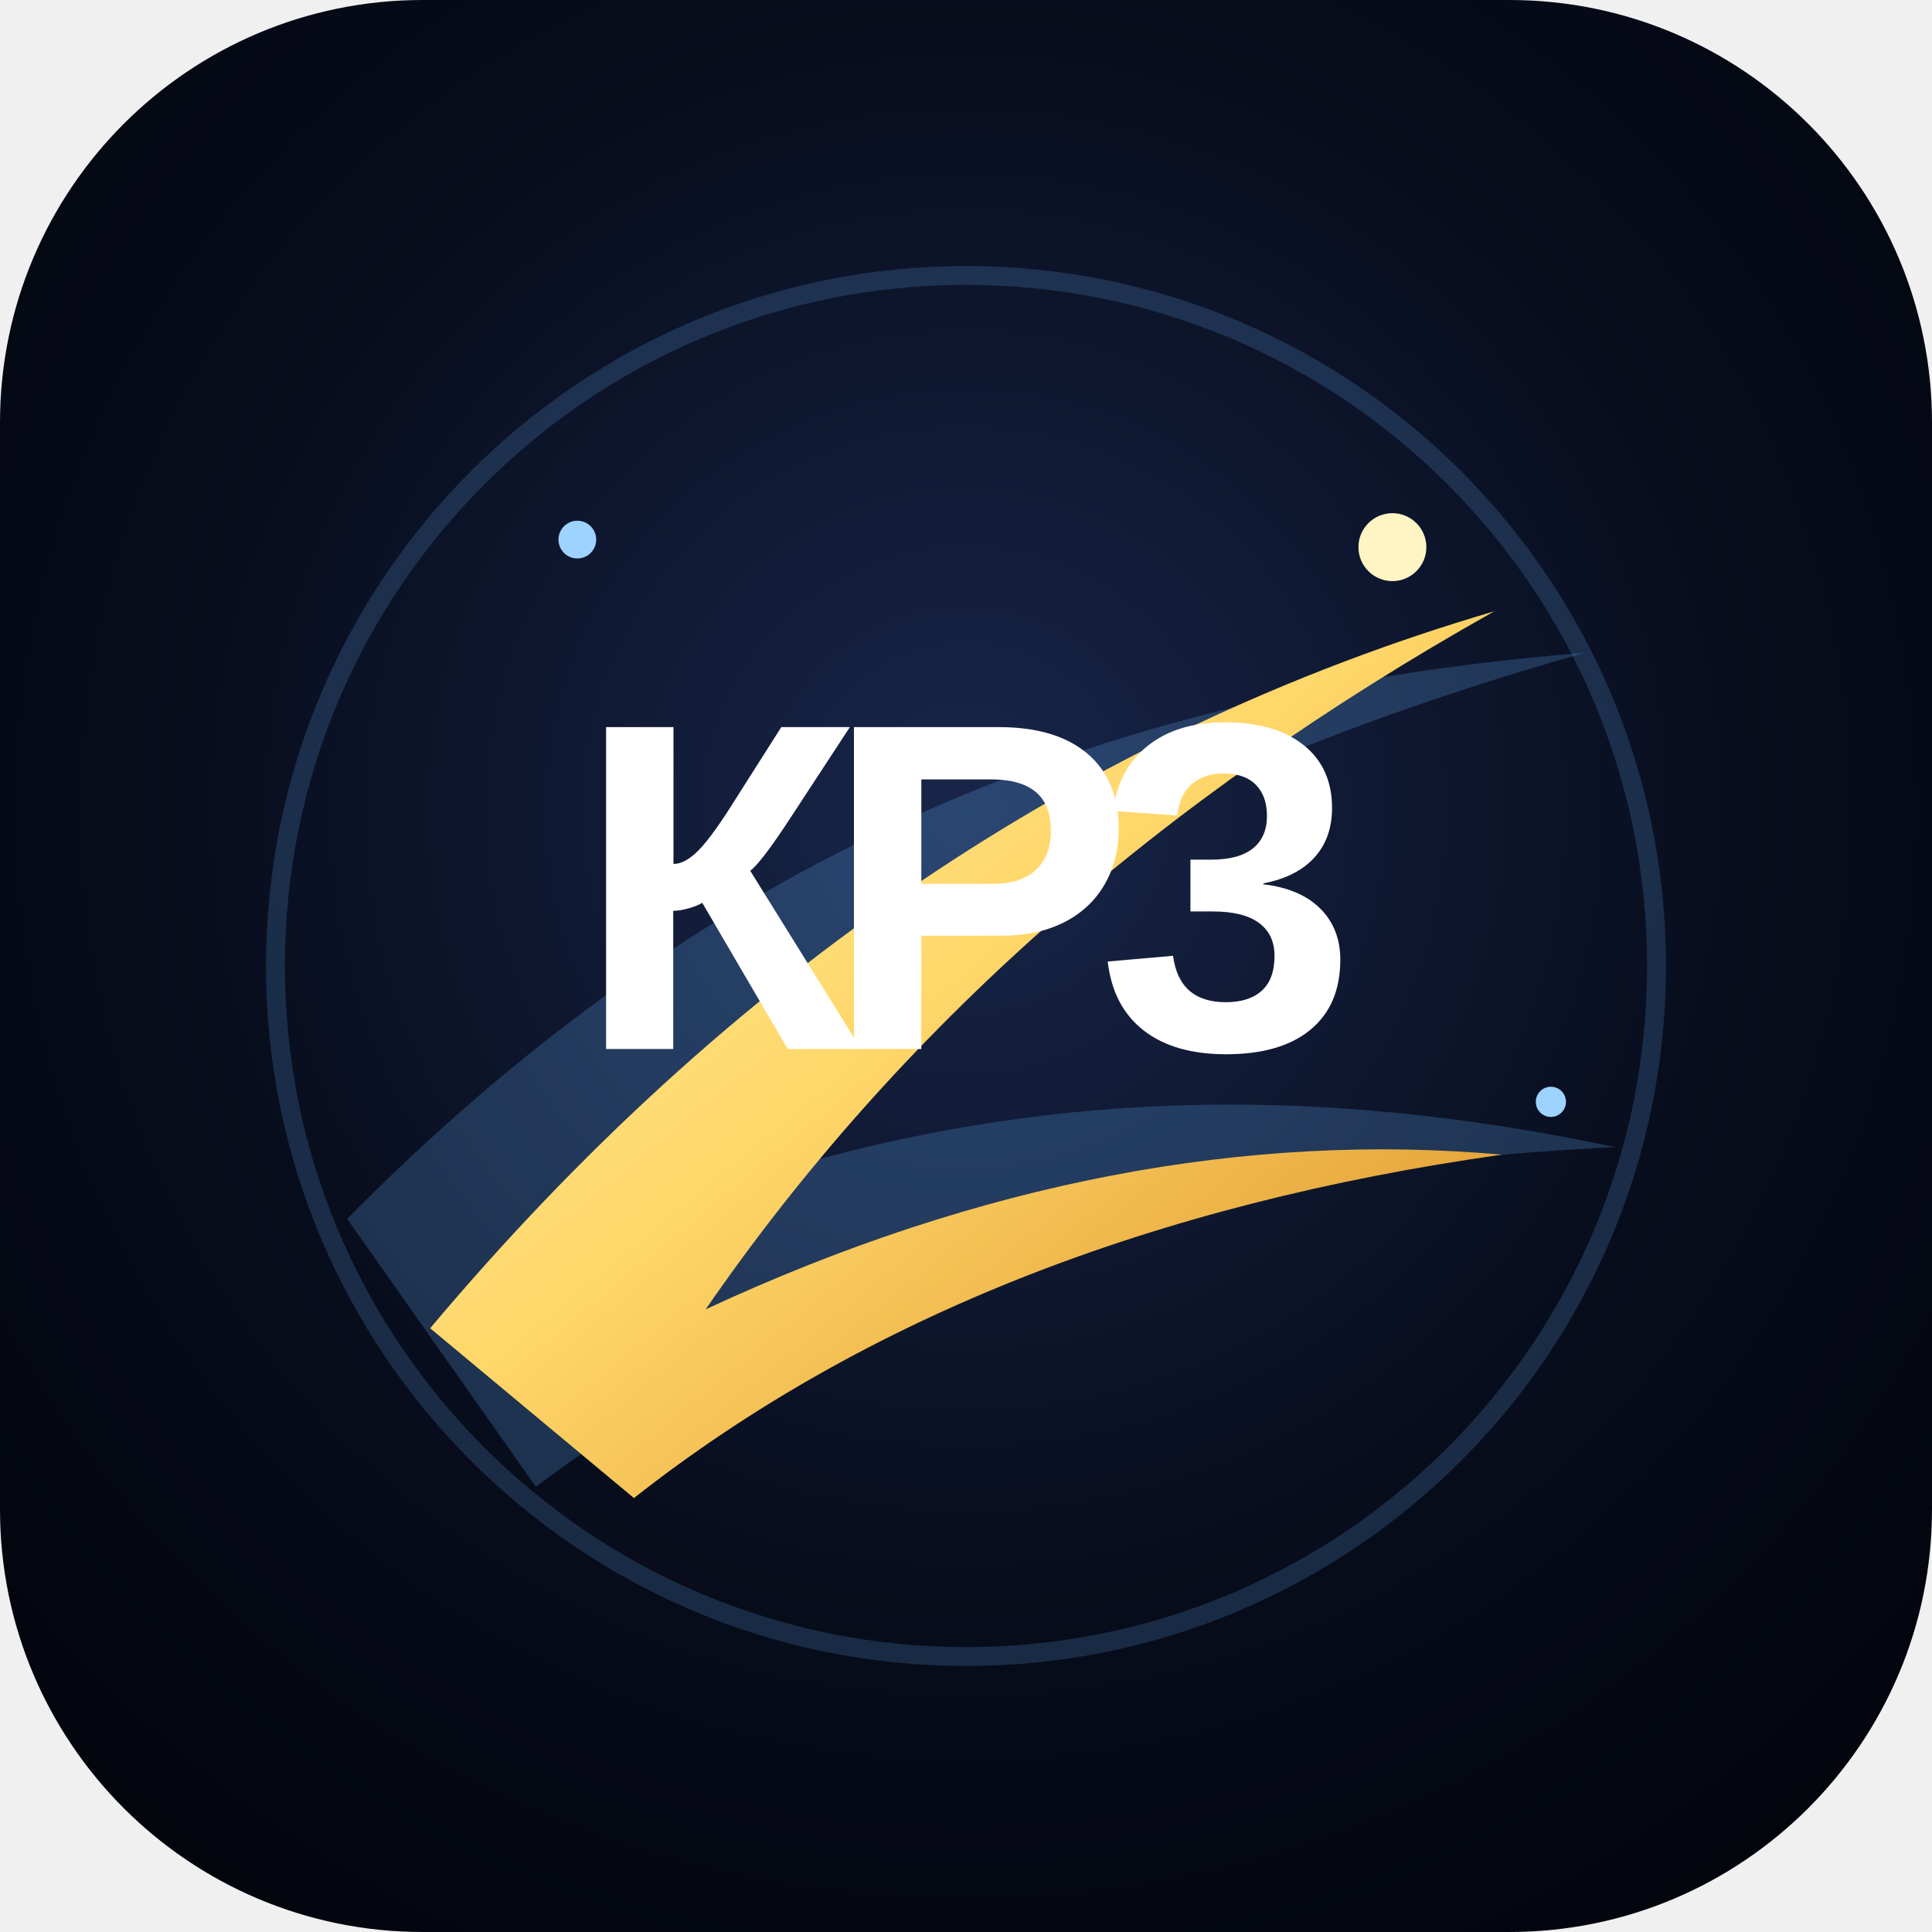
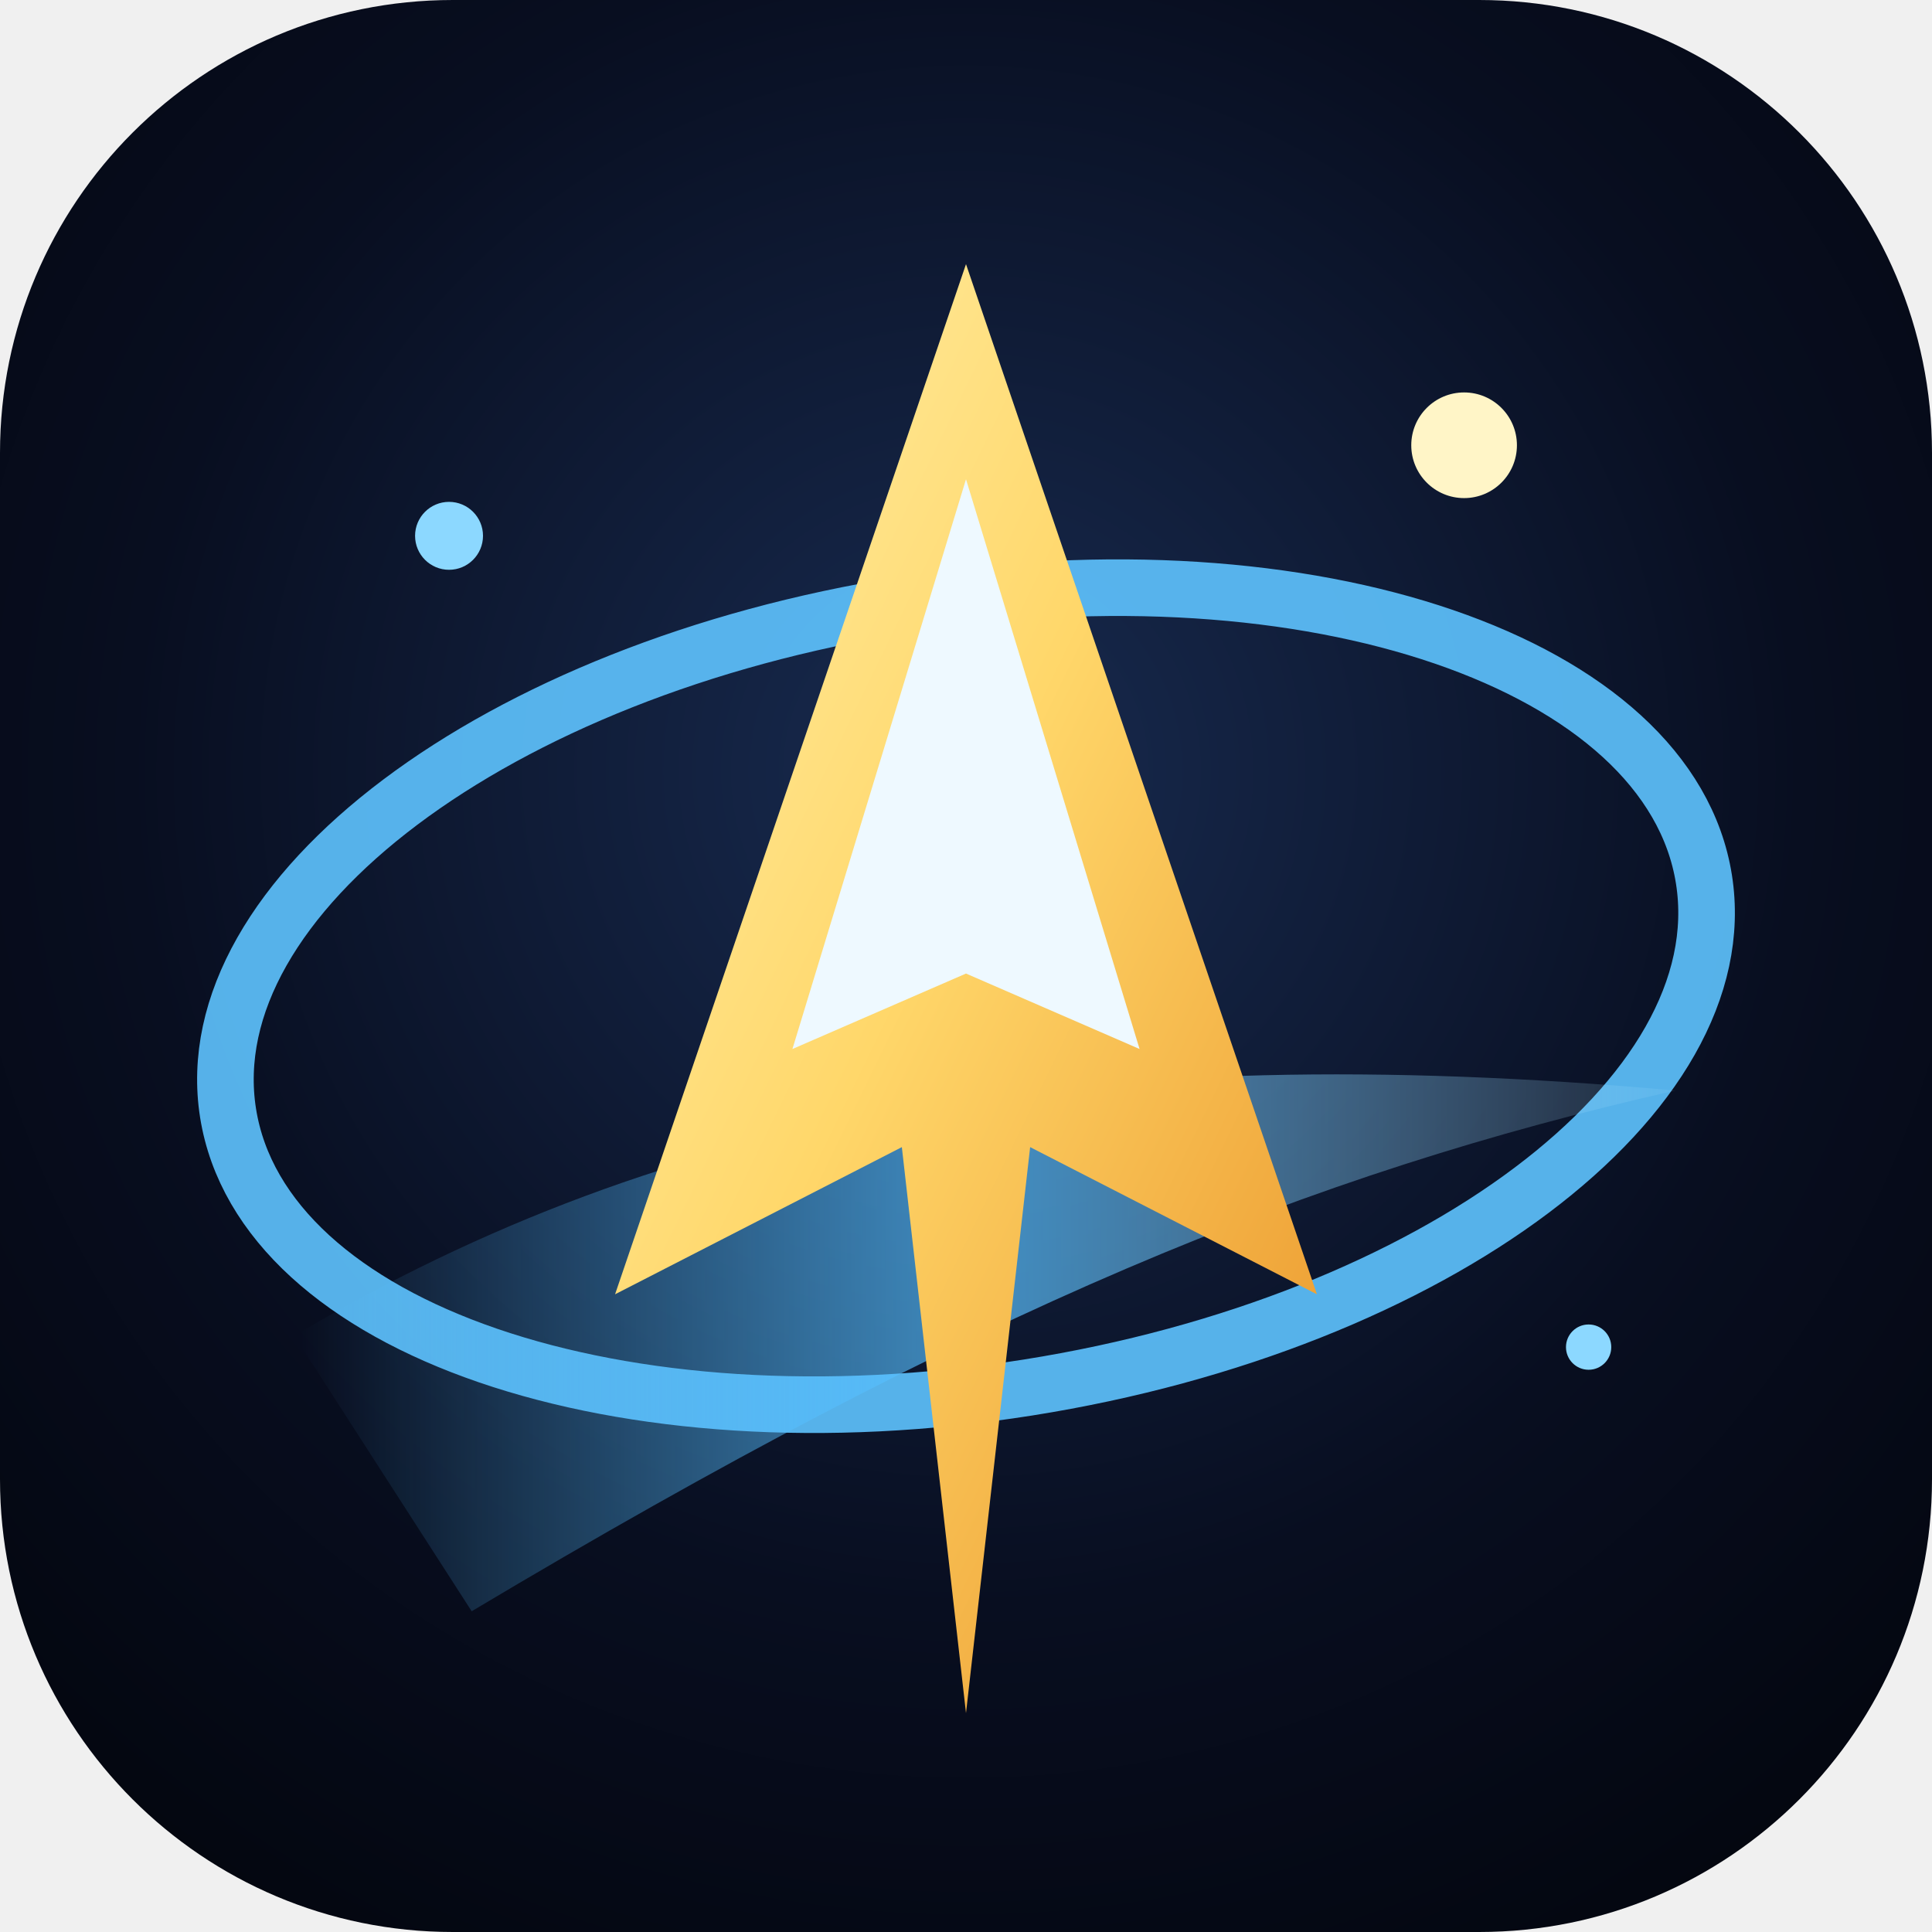
<svg xmlns="http://www.w3.org/2000/svg" viewBox="0 0 512 512" role="img" aria-label="Космические Рейнджеры 3">
  <defs>
-     <radialGradient id="bg" cx="50%" cy="42%" r="72%">
-       <stop offset="0" stop-color="#18264a" />
-       <stop offset="0.55" stop-color="#080d1d" />
-       <stop offset="1" stop-color="#02040a" />
+     <radialGradient id="bg" cx="50%" cy="40%" r="78%">
+       <stop offset="0" stop-color="#182B50" />
+       <stop offset="0.55" stop-color="#080E20" />
+       <stop offset="1" stop-color="#02040A" />
    </radialGradient>
-     <linearGradient id="gold" x1="0" y1="0" x2="1" y2="1">
-       <stop offset="0" stop-color="#fff0a6" />
-       <stop offset="0.45" stop-color="#ffd76a" />
-       <stop offset="1" stop-color="#d98b22" />
+     <linearGradient id="ship" x1="0" y1="0" x2="1" y2="1">
+       <stop offset="0" stop-color="#FFF2B0" />
+       <stop offset="0.45" stop-color="#FFD76A" />
+       <stop offset="1" stop-color="#E99126" />
+     </linearGradient>
+     <linearGradient id="trail" x1="0" y1="0" x2="1" y2="0">
+       <stop offset="0" stop-color="#56BFFF" stop-opacity="0" />
+       <stop offset="0.5" stop-color="#56BFFF" stop-opacity="0.7" />
+       <stop offset="1" stop-color="#B6E8FF" stop-opacity="0.1" />
    </linearGradient>
  </defs>
-   <rect width="512" height="512" rx="112" fill="url(#bg)" />
-   <circle cx="256" cy="256" r="183" fill="none" stroke="#6bb8ff" stroke-opacity=".18" stroke-width="5" />
-   <path d="M92 323c87-88 188-139 328-150-117 33-202 83-270 158 91-40 179-48 278-27-121 6-214 36-286 90z" fill="#69b9ff" fill-opacity=".22" />
-   <path d="M114 352c79-94 173-158 282-190-89 50-158 111-209 185 73-34 144-47 211-41-92 13-169 43-230 91z" fill="url(#gold)" />
-   <circle cx="369" cy="145" r="9" fill="#fff5c4" />
-   <circle cx="153" cy="143" r="5" fill="#9ed2ff" />
-   <circle cx="411" cy="292" r="4" fill="#9ed2ff" />
-   <text x="256" y="278" text-anchor="middle" fill="#ffffff" font-family="Arial,Helvetica,sans-serif" font-size="124" font-weight="900" letter-spacing="-10">КР3</text>
+   <rect width="512" height="512" rx="120" fill="url(#bg)" />
+   <ellipse cx="256" cy="264" rx="198" ry="105" fill="none" stroke="#5FC3FF" stroke-width="15" stroke-opacity="0.9" transform="rotate(-9 256 264)" />
+   <path d="M78 354C177 295 288 275 444 289C347 311 259 347 125 427Z" fill="url(#trail)" />
+   <path d="M256 70L349 343L273 304L256 454L239 304L163 343Z" fill="url(#ship)" />
+   <path d="M256 127L302 278L256 258L210 278Z" fill="#EEF9FF" />
+   <circle cx="388" cy="118" r="14" fill="#FFF5C7" />
+   <circle cx="119" cy="142" r="9" fill="#8CD8FF" />
+   <circle cx="421" cy="357" r="6" fill="#8CD8FF" />
</svg>
